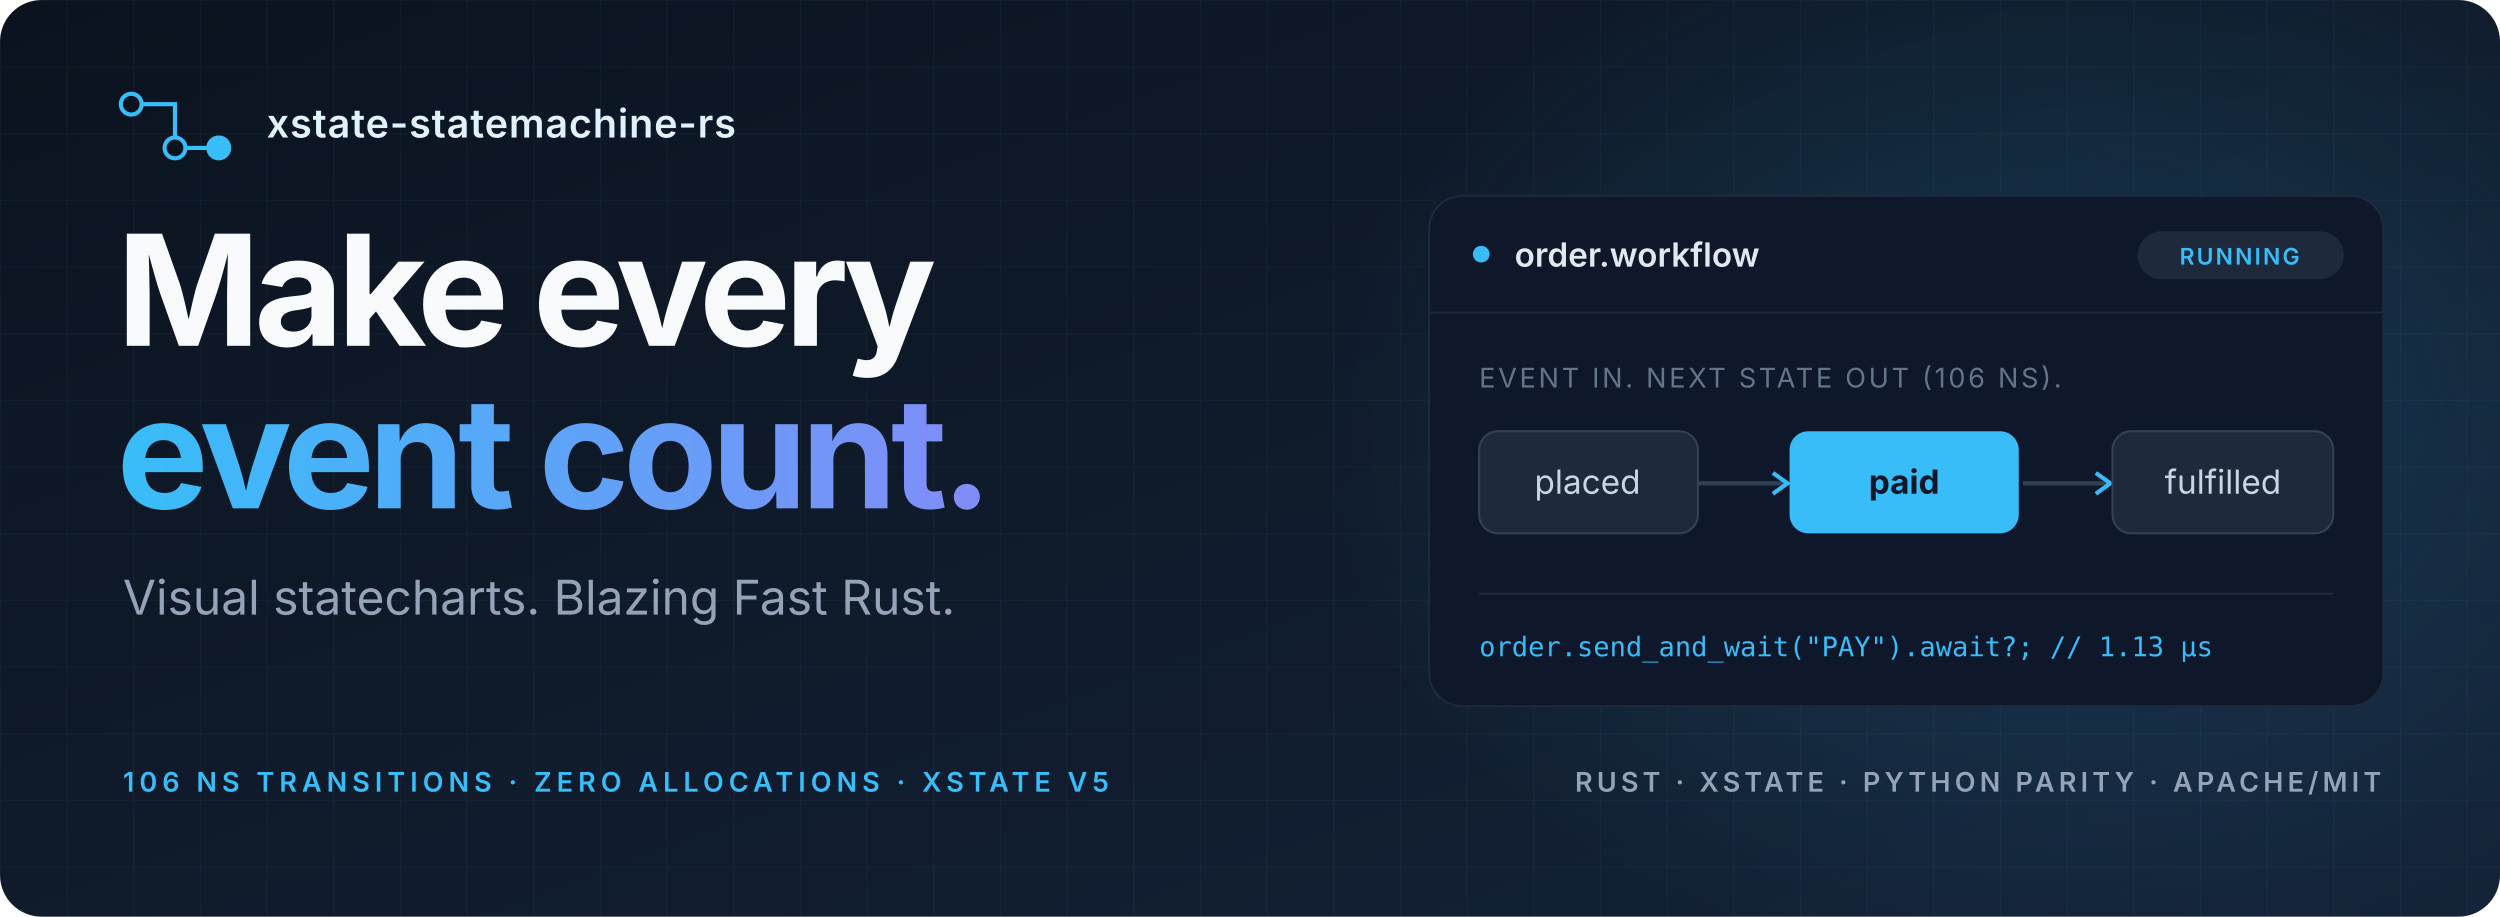
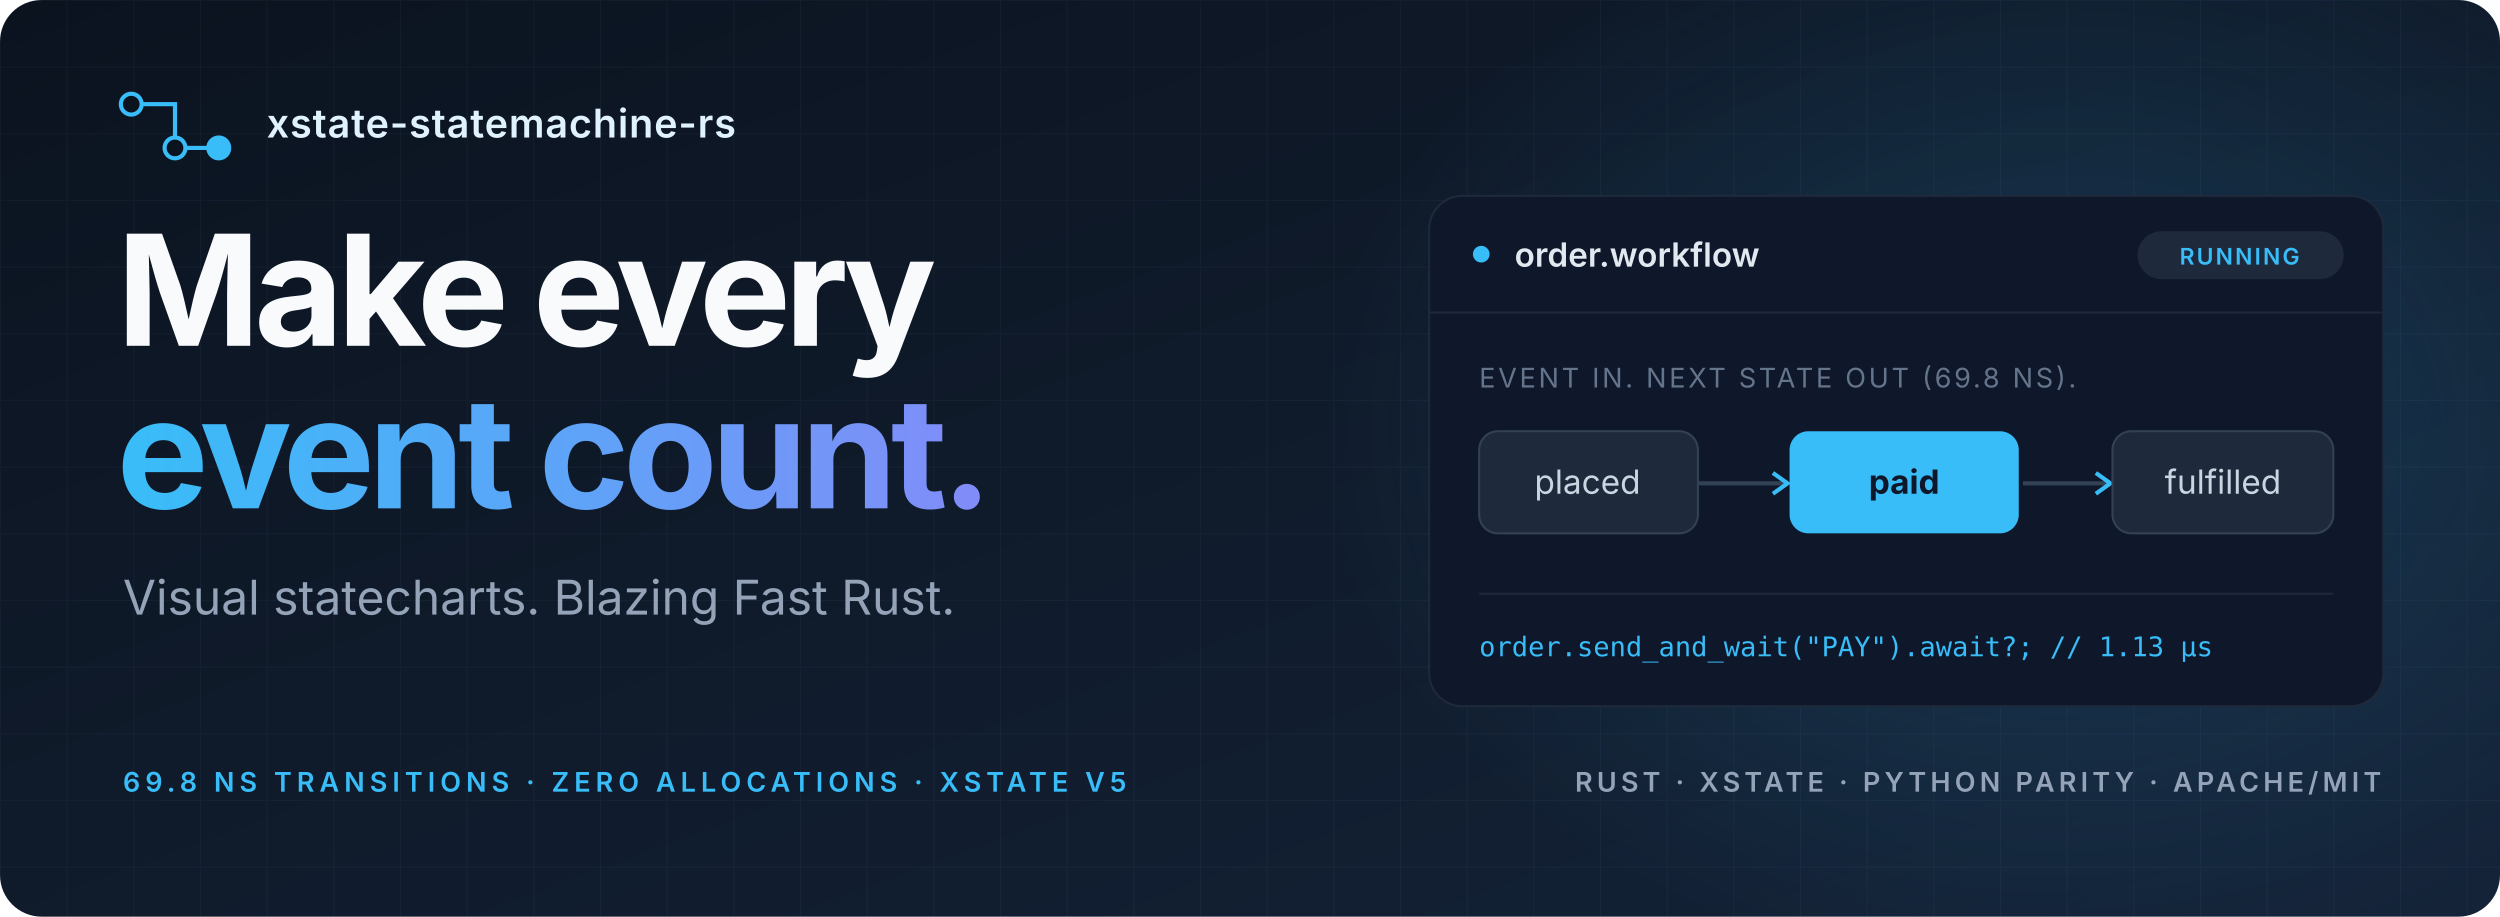
<svg xmlns="http://www.w3.org/2000/svg" width="1200" height="440" viewBox="0 0 1200 440" role="img" aria-labelledby="title description">
  <defs>
    <linearGradient id="background" x1="0" y1="0" x2="1" y2="1">
      <stop stop-color="#0b131f" />
      <stop offset="1" stop-color="#142338" />
    </linearGradient>
    <linearGradient id="accent" x1="0" y1="0" x2="1" y2="0">
      <stop stop-color="#38bdf8" />
      <stop offset="1" stop-color="#818cf8" />
    </linearGradient>
    <radialGradient id="glow">
      <stop stop-color="#38bdf8" stop-opacity=".18" />
      <stop offset="1" stop-color="#38bdf8" stop-opacity="0" />
    </radialGradient>
    <pattern id="grid" width="32" height="32" patternUnits="userSpaceOnUse">
      <path d="M32 0H0V32" fill="none" stroke="#93c5fd" stroke-opacity=".045" />
    </pattern>
  </defs>
  <rect width="1200" height="440" rx="20" fill="url(#background)" />
  <rect width="1200" height="440" rx="20" fill="url(#grid)" />
  <ellipse cx="990" cy="205" rx="360" ry="265" fill="url(#glow)" />
  <g font-family="Segoe UI, Inter, Arial, sans-serif">
    <g transform="translate(56 43)" fill="none" stroke="#38bdf8" stroke-width="2">
      <path d="M7 7H28V28H49" />
      <circle cx="7" cy="7" r="5" fill="#0b131f" />
      <circle cx="28" cy="28" r="5" fill="#0b131f" />
      <circle cx="49" cy="28" r="5" fill="#38bdf8" />
    </g>
    <text x="128" y="66" fill="#e0f2fe" font-size="19" font-weight="600" letter-spacing=".4">xstate-statemachine-rs</text>
    <text x="56" y="166" fill="#f8fafc" font-size="74" font-weight="700" letter-spacing="-3">Make every</text>
    <text x="56" y="244" fill="url(#accent)" font-size="74" font-weight="700" letter-spacing="-3">event count.</text>
    <text x="59" y="295" fill="#94a3b8" font-size="23">Visual statecharts. Blazing Fast Rust.</text>
-     <text x="59" y="380" fill="#38bdf8" font-size="13" font-weight="600" letter-spacing="2.4">106 NS TRANSITIONS · ZERO ALLOCATIONS · XSTATE V5</text>
+     <text x="59" y="380" fill="#38bdf8" font-size="13" font-weight="600" letter-spacing="2.4">69.8 NS TRANSITIONS · ZERO ALLOCATIONS · XSTATE V5</text>
    <g transform="translate(686 94)">
      <rect width="458" height="245" rx="16" fill="#0f172a" stroke="#1e293b" />
      <path d="M0 56H458" stroke="#1e293b" />
      <circle cx="25" cy="28" r="4" fill="#38bdf8" />
      <text x="41" y="34" fill="#e2e8f0" font-size="16" font-weight="600">order.workflow</text>
      <rect x="340" y="17" width="99" height="23" rx="11.5" fill="#1e293b" />
      <text x="389" y="33" fill="#38bdf8" font-size="11" font-weight="600" letter-spacing="1" text-anchor="middle">RUNNING</text>
-       <text x="24" y="92" fill="#64748b" font-size="13" letter-spacing="1.3">EVENT IN. NEXT STATE OUT (106 NS).</text>
+       <text x="24" y="92" fill="#64748b" font-size="13" letter-spacing="1.3">EVENT IN. NEXT STATE OUT (69.8 NS).</text>
      <path d="M127 138H172M285 138H327" fill="none" stroke="#334155" stroke-width="2" />
      <path d="M165 133L172 138L165 143M320 133L327 138L320 143" fill="none" stroke="#38bdf8" stroke-width="2" />
      <rect x="24" y="113" width="105" height="49" rx="9" fill="#1e293b" stroke="#334155" />
      <text x="76" y="143" fill="#cbd5e1" font-size="16" text-anchor="middle">placed</text>
      <rect x="173" y="113" width="110" height="49" rx="9" fill="#38bdf8" />
      <text x="228" y="143" fill="#0f172a" font-size="16" font-weight="700" text-anchor="middle">paid</text>
      <rect x="328" y="113" width="106" height="49" rx="9" fill="#1e293b" stroke="#334155" />
      <text x="381" y="143" fill="#cbd5e1" font-size="16" text-anchor="middle">fulfilled</text>
      <path d="M24 191H434" stroke="#1e293b" />
      <text x="24" y="221" fill="#38bdf8" font-size="13" font-family="Cascadia Code, Consolas, monospace">order.send_and_wait("PAY").await?; // 1.13 µs</text>
    </g>
    <text x="1143" y="380" fill="#94a3b8" font-size="13" font-weight="600" letter-spacing="2" text-anchor="end">RUST · XSTATE · PYTHON PARITY · APACHE/MIT</text>
  </g>
  <path d="M22 439H1178" stroke="url(#accent)" stroke-opacity=".55" />
</svg>
